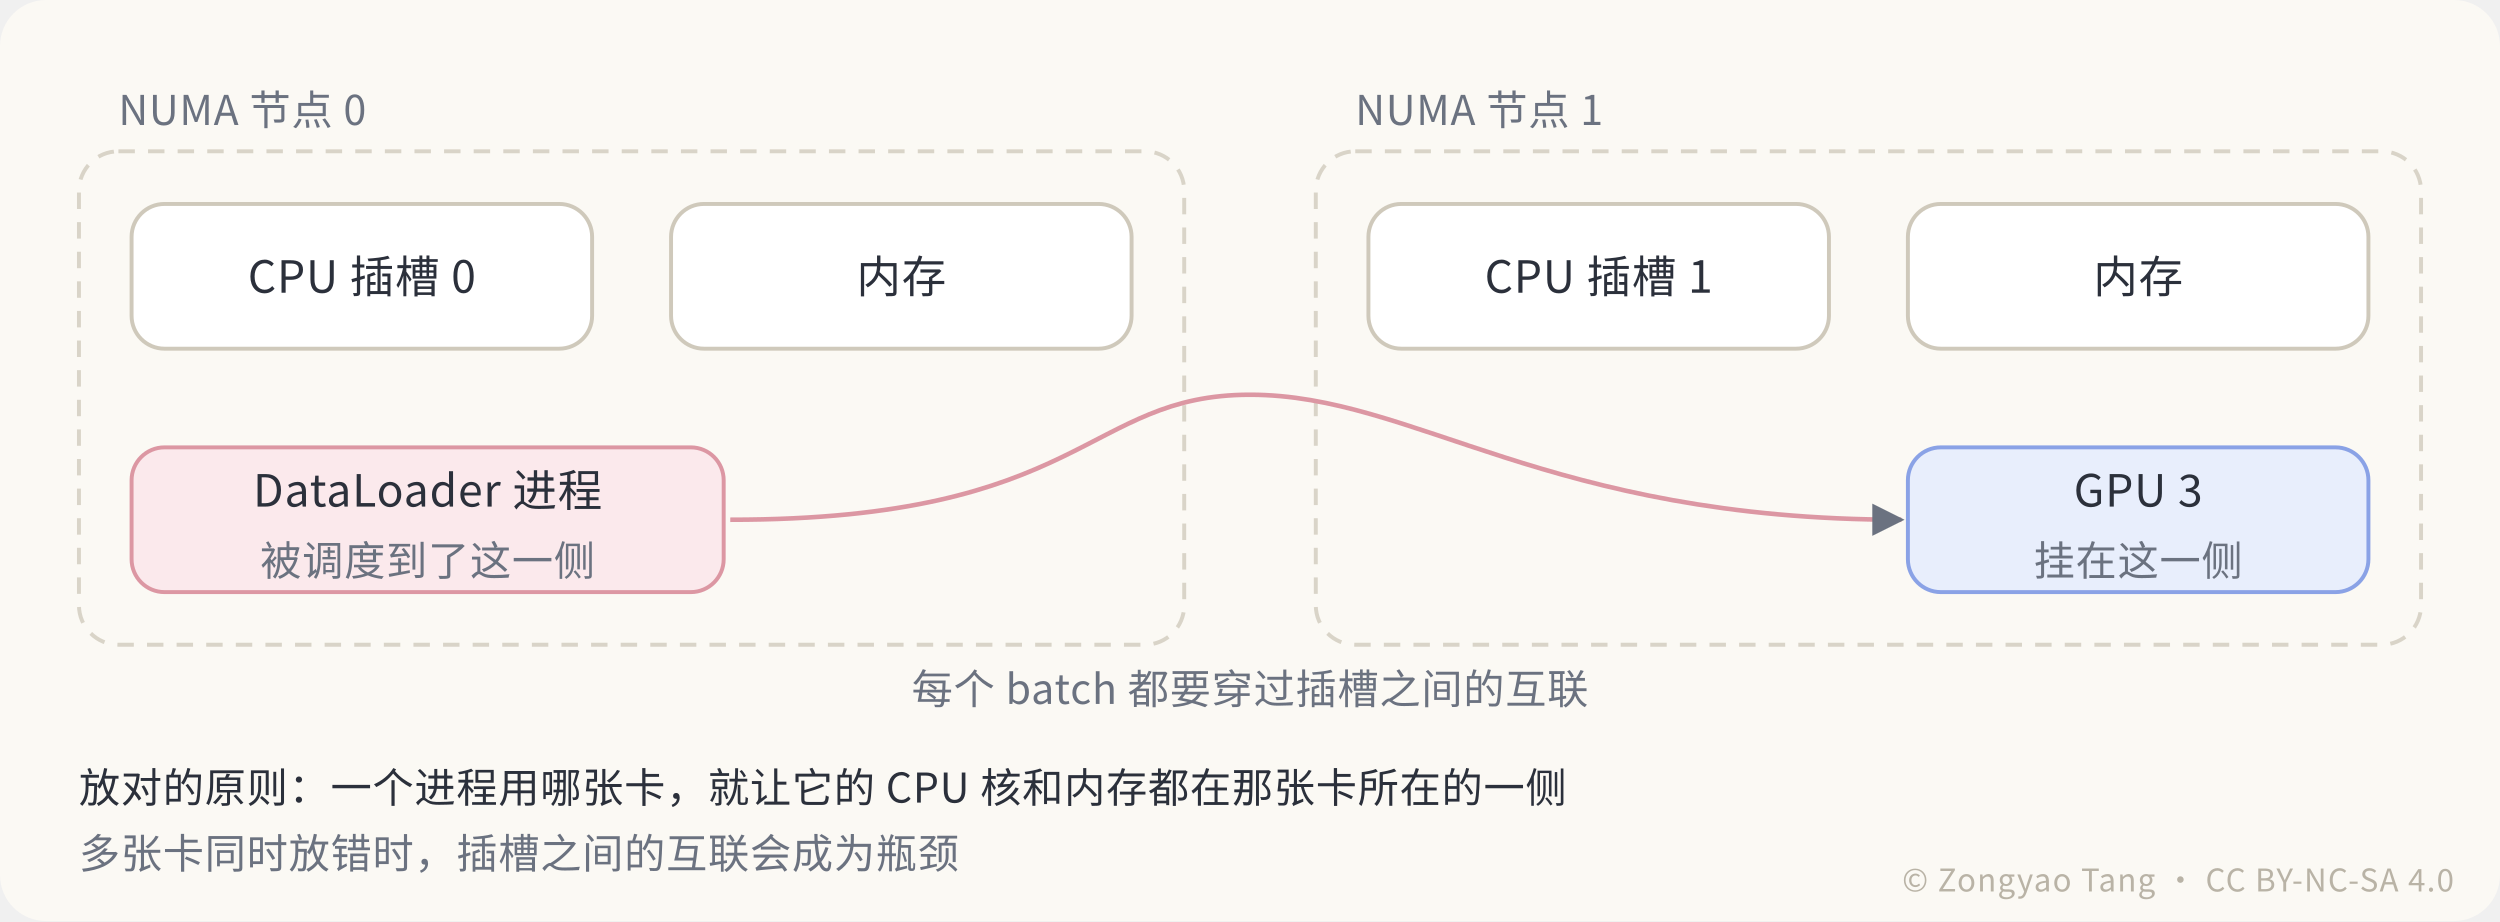
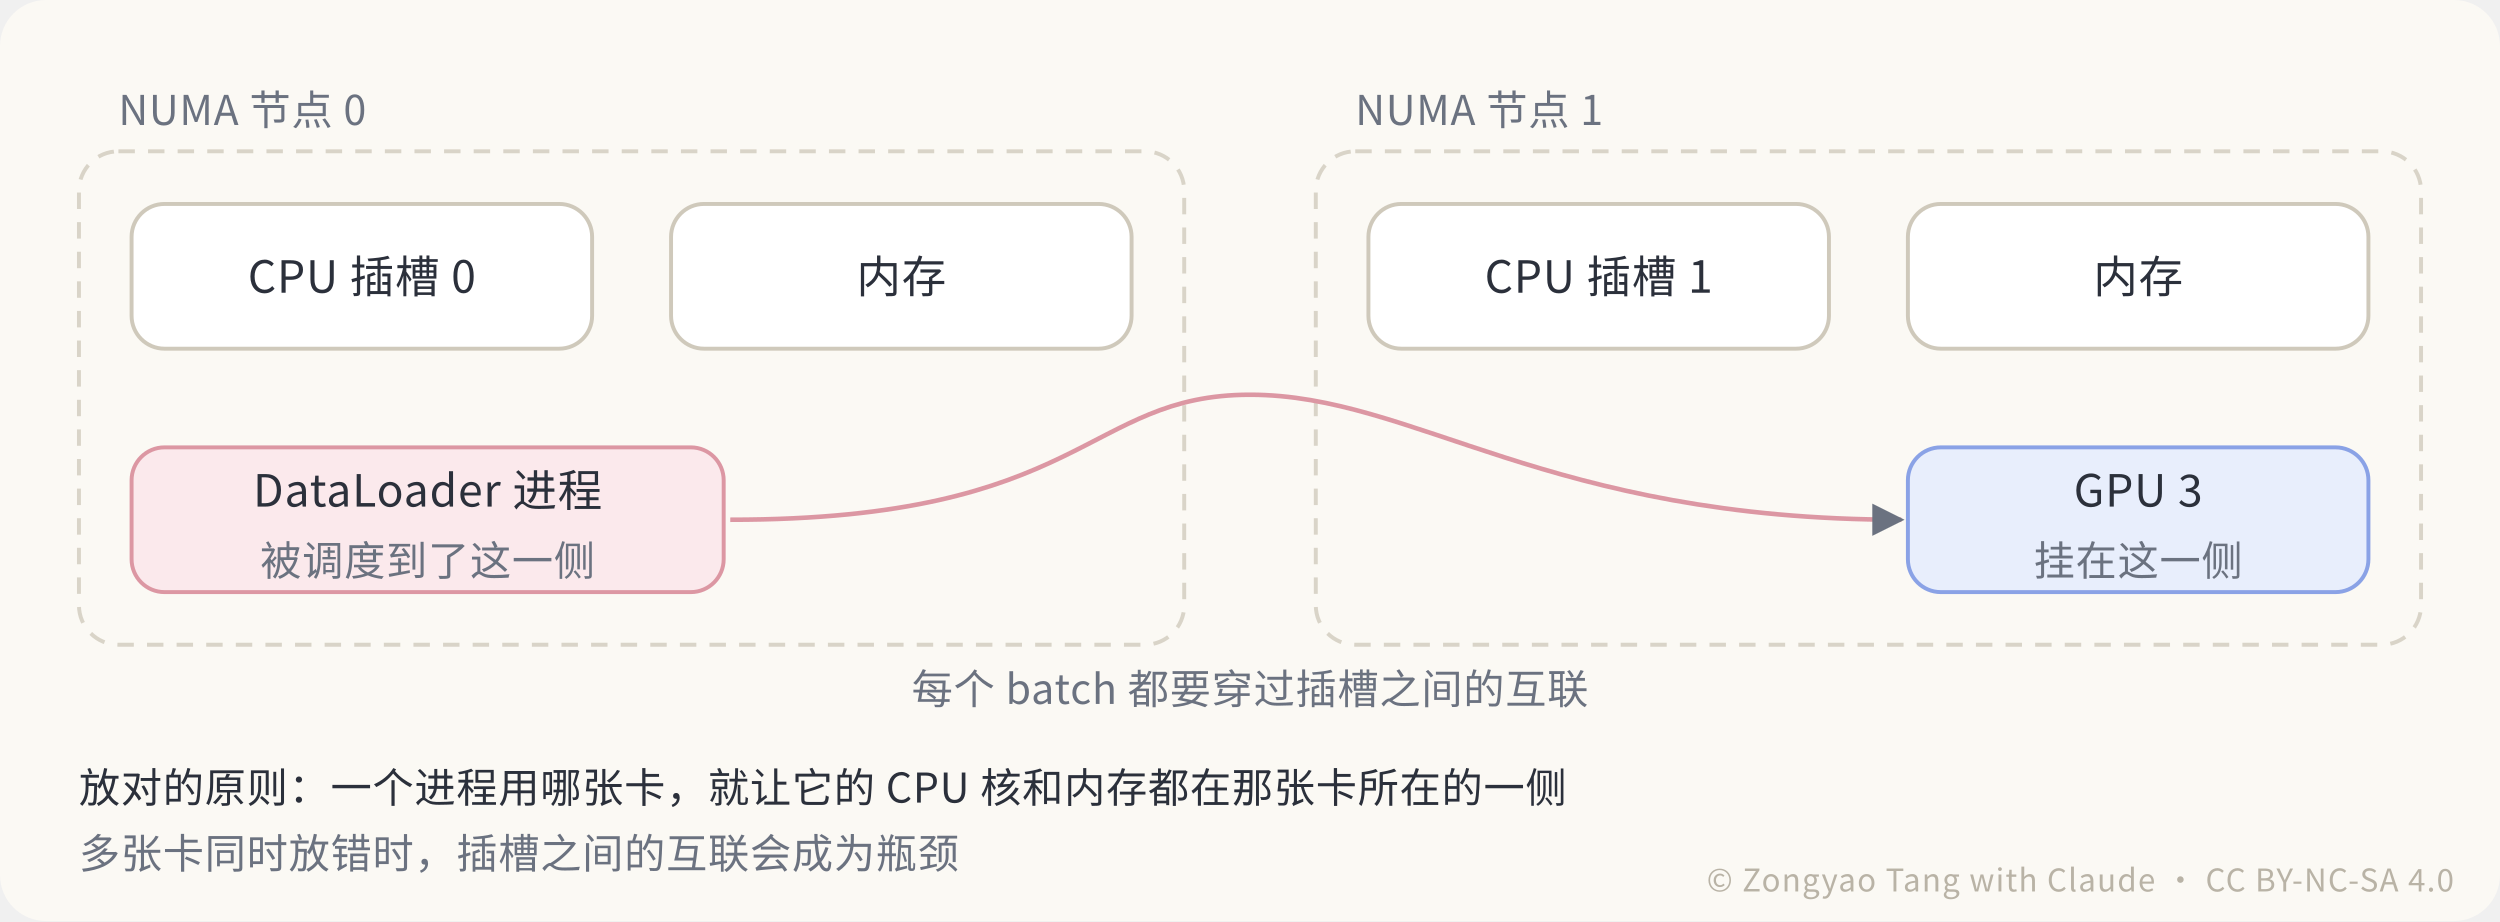
<svg xmlns="http://www.w3.org/2000/svg" viewBox="0 0 760 280" width="760" height="280" font-family="'PingFang SC','Noto Sans CJK SC','Source Han Sans SC','Hiragino Sans GB','Microsoft YaHei',sans-serif" role="img" aria-label="NUMA：进程和设备不在同一侧">
  <defs>
    <marker id="tip" viewBox="0 0 10 10" refX="9" refY="5" markerWidth="7" markerHeight="7" orient="auto-start-reverse">
      <path d="M0 0 L10 5 L0 10 z" fill="#6b7280" />
    </marker>
  </defs>
  <rect width="760" height="280" rx="14" fill="#fbf9f4" />
  <rect x="24" y="46" width="336" height="150" rx="12" fill="none" stroke="#d9d4c8" stroke-width="1.2" stroke-dasharray="5 4" />
  <text x="36" y="38" font-size="12.5" fill="#6b7280" font-weight="400" text-anchor="start" letter-spacing=".02em">NUMA 节点 0</text>
  <rect x="40" y="62" width="140" height="44" rx="10" fill="#ffffff" stroke="#cfc9bb" stroke-width="1.2" />
  <text x="110.0" y="89.0" font-size="13.5" fill="#2b303b" font-weight="500" text-anchor="middle" letter-spacing=".02em">CPU 插槽 0</text>
  <rect x="204" y="62" width="140" height="44" rx="10" fill="#ffffff" stroke="#cfc9bb" stroke-width="1.2" />
  <text x="274.0" y="89.0" font-size="13.5" fill="#2b303b" font-weight="500" text-anchor="middle" letter-spacing=".02em">内存</text>
  <rect x="400" y="46" width="336" height="150" rx="12" fill="none" stroke="#d9d4c8" stroke-width="1.2" stroke-dasharray="5 4" />
  <text x="412" y="38" font-size="12.5" fill="#6b7280" font-weight="400" text-anchor="start" letter-spacing=".02em">NUMA 节点 1</text>
  <rect x="416" y="62" width="140" height="44" rx="10" fill="#ffffff" stroke="#cfc9bb" stroke-width="1.2" />
  <text x="486.0" y="89.0" font-size="13.5" fill="#2b303b" font-weight="500" text-anchor="middle" letter-spacing=".02em">CPU 插槽 1</text>
  <rect x="580" y="62" width="140" height="44" rx="10" fill="#ffffff" stroke="#cfc9bb" stroke-width="1.2" />
  <text x="650.0" y="89.0" font-size="13.5" fill="#2b303b" font-weight="500" text-anchor="middle" letter-spacing=".02em">内存</text>
  <rect x="40" y="136" width="180" height="44" rx="10" fill="#fbe9ec" stroke="#dc97a3" stroke-width="1.2" />
  <text x="130.0" y="154.0" font-size="13.5" fill="#2b303b" font-weight="500" text-anchor="middle" letter-spacing=".02em">DataLoader 进程</text>
  <text x="130.0" y="175.0" font-size="12.5" fill="#6b7280" font-weight="400" text-anchor="middle" letter-spacing=".02em">被调度到了这一侧</text>
  <rect x="580" y="136" width="140" height="44" rx="10" fill="#e8eefc" stroke="#8aa2e6" stroke-width="1.2" />
  <text x="650.0" y="154.0" font-size="13.5" fill="#2b303b" font-weight="500" text-anchor="middle" letter-spacing=".02em">GPU 3</text>
  <text x="650.0" y="175.0" font-size="12.5" fill="#6b7280" font-weight="400" text-anchor="middle" letter-spacing=".02em">挂在这一侧</text>
  <path d="M222 158 C 330 158, 330 120, 380 120 S 470 158, 578 158" fill="none" stroke="#dc97a3" stroke-width="1.4" marker-end="url(#tip)" />
  <text x="380" y="214" font-size="12.5" fill="#6b7280" font-weight="400" text-anchor="middle" letter-spacing=".02em">每个 batch 都要穿过插槽之间的互联</text>
  <text x="24" y="244" font-size="12.5" fill="#2b303b" font-weight="400" text-anchor="start" letter-spacing=".02em">放对的原则：一个进程用哪张卡，就让它的 CPU 核和内存都在那张卡所在的一侧</text>
  <text x="24" y="264" font-size="12.5" fill="#6b7280" font-weight="400" text-anchor="start" letter-spacing=".02em">多张卡同时放错时，插槽之间的互联会成为瓶颈</text>
-   <text x="746" y="271" font-size="9.5" fill="#b9b3a6" text-anchor="end" letter-spacing=".04em">© Zongyao Tang · CC BY-NC-SA 4.0</text>
+   <text x="746" y="271" font-size="9.5" fill="#b9b3a6" text-anchor="end" letter-spacing=".04em">© Zongyao Tang with Claude · CC BY-NC-SA 4.0</text>
</svg>
